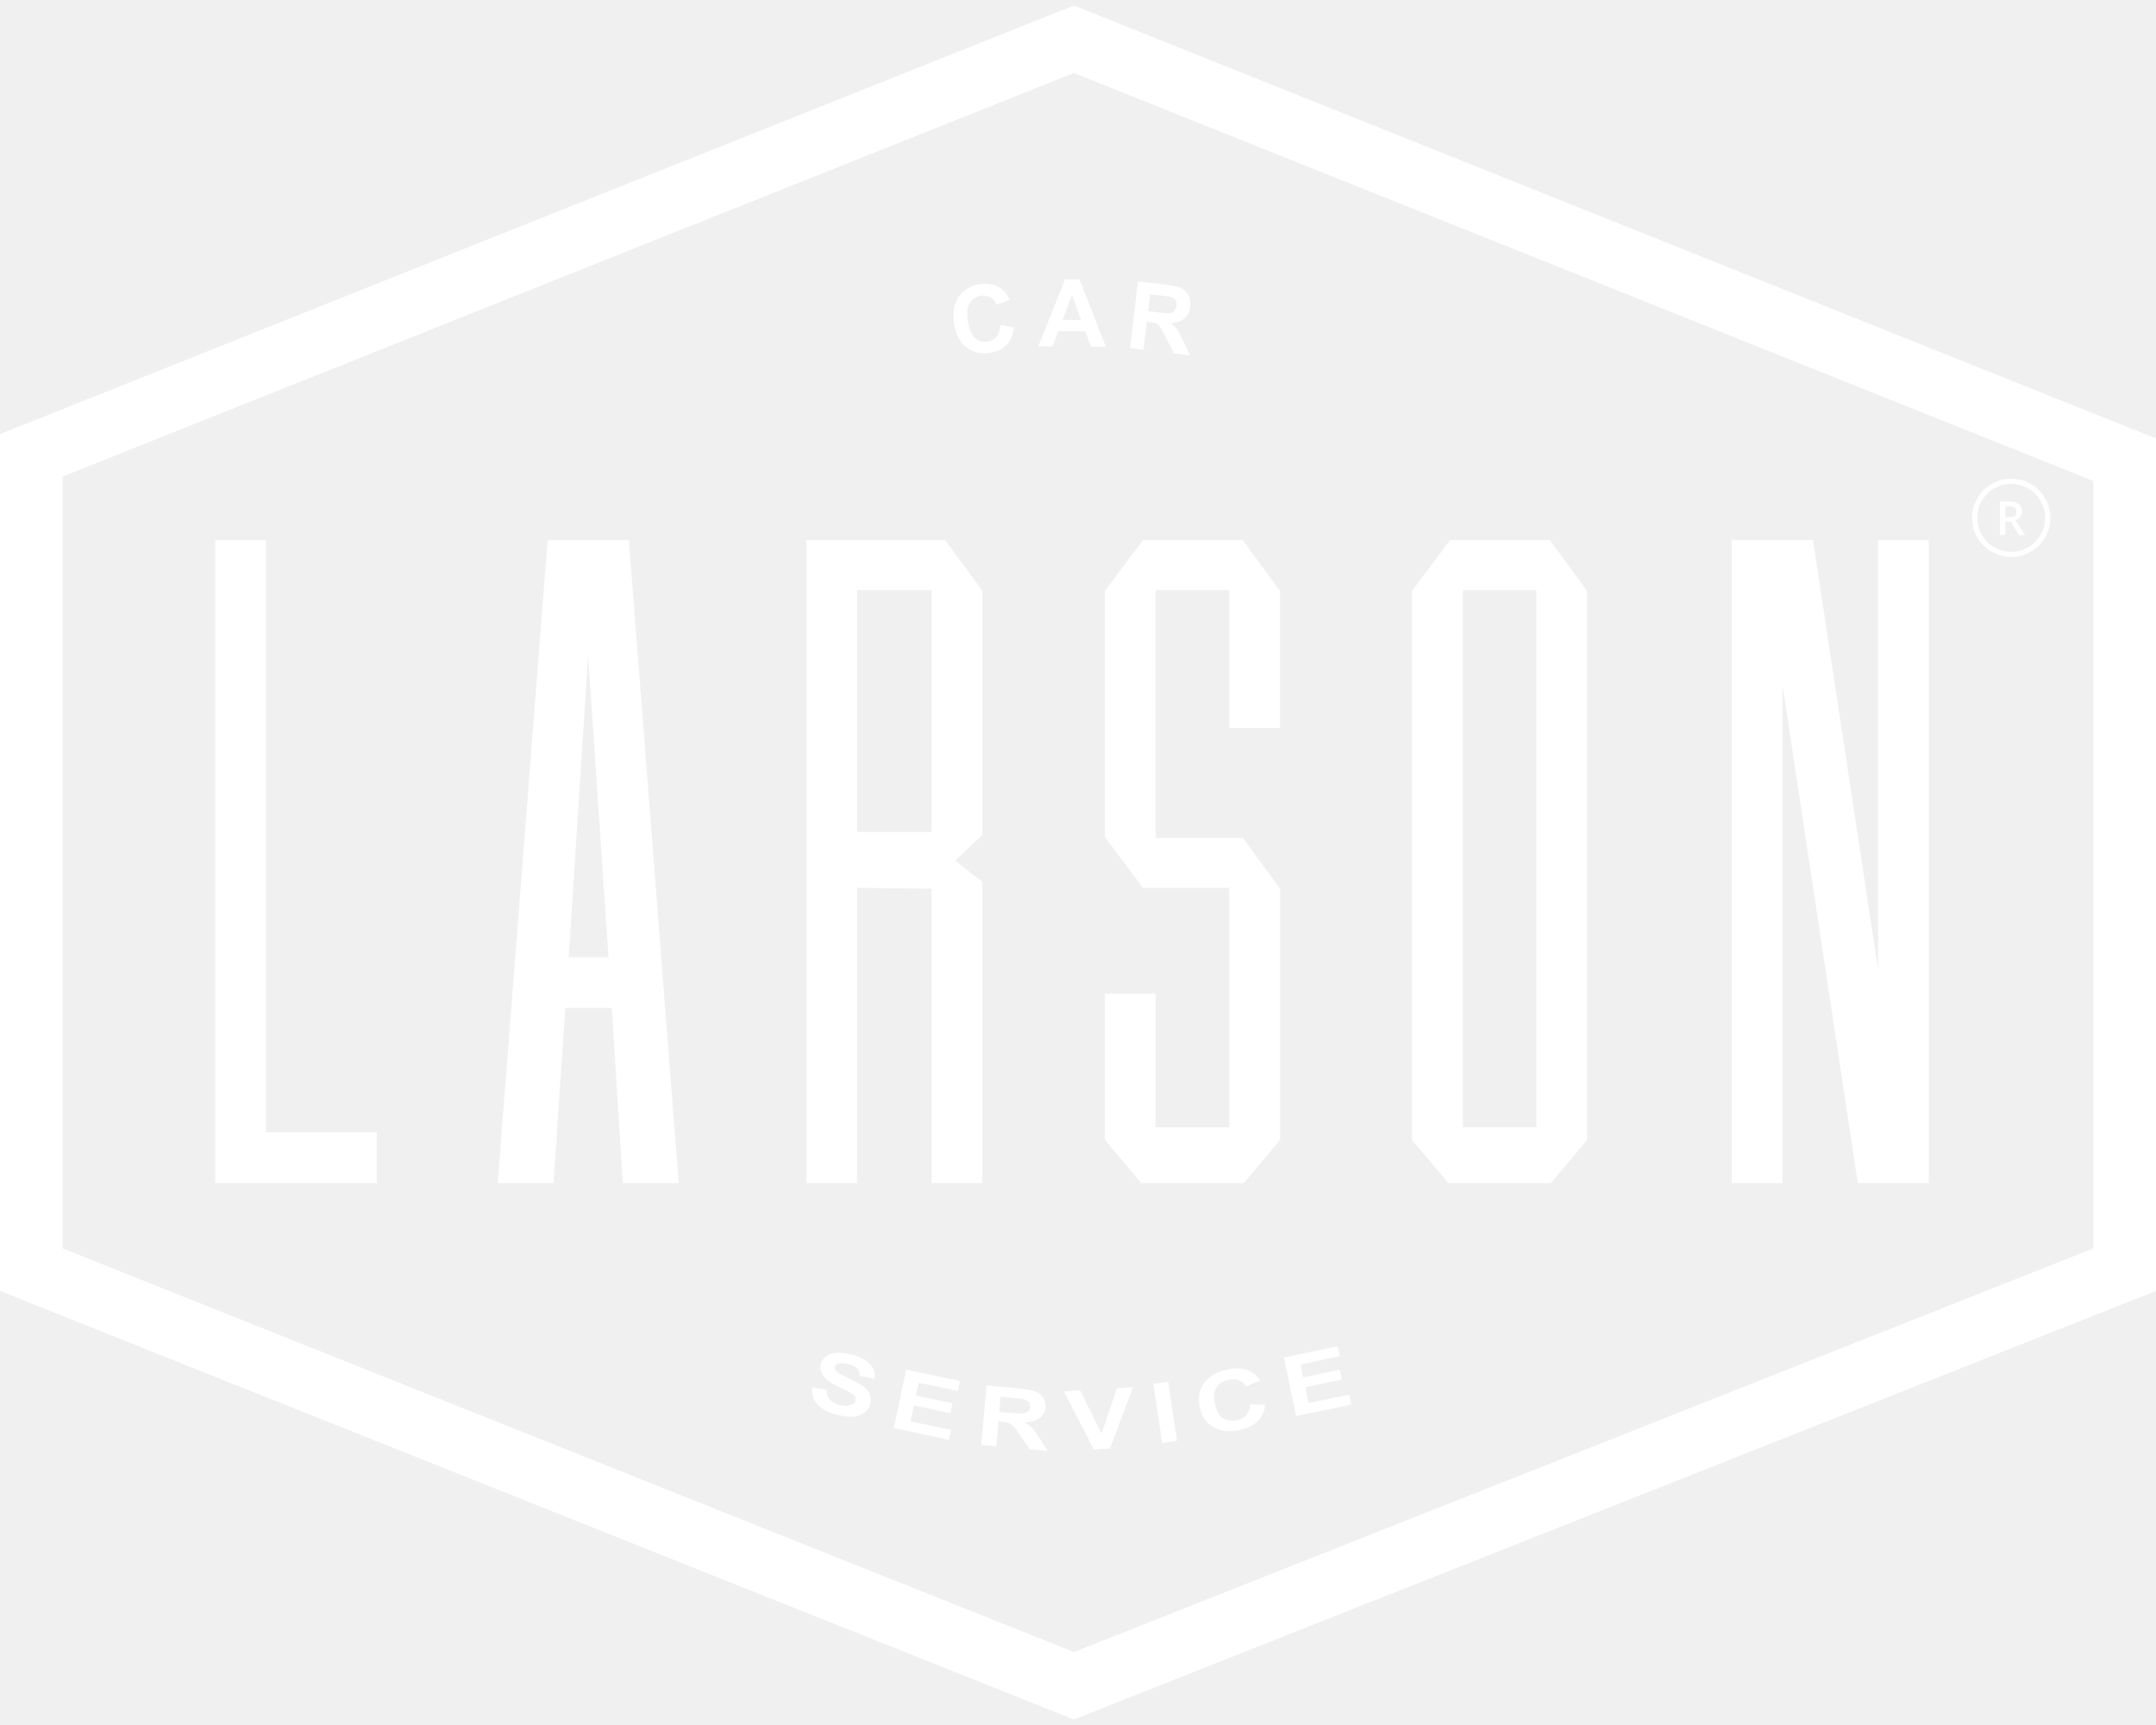
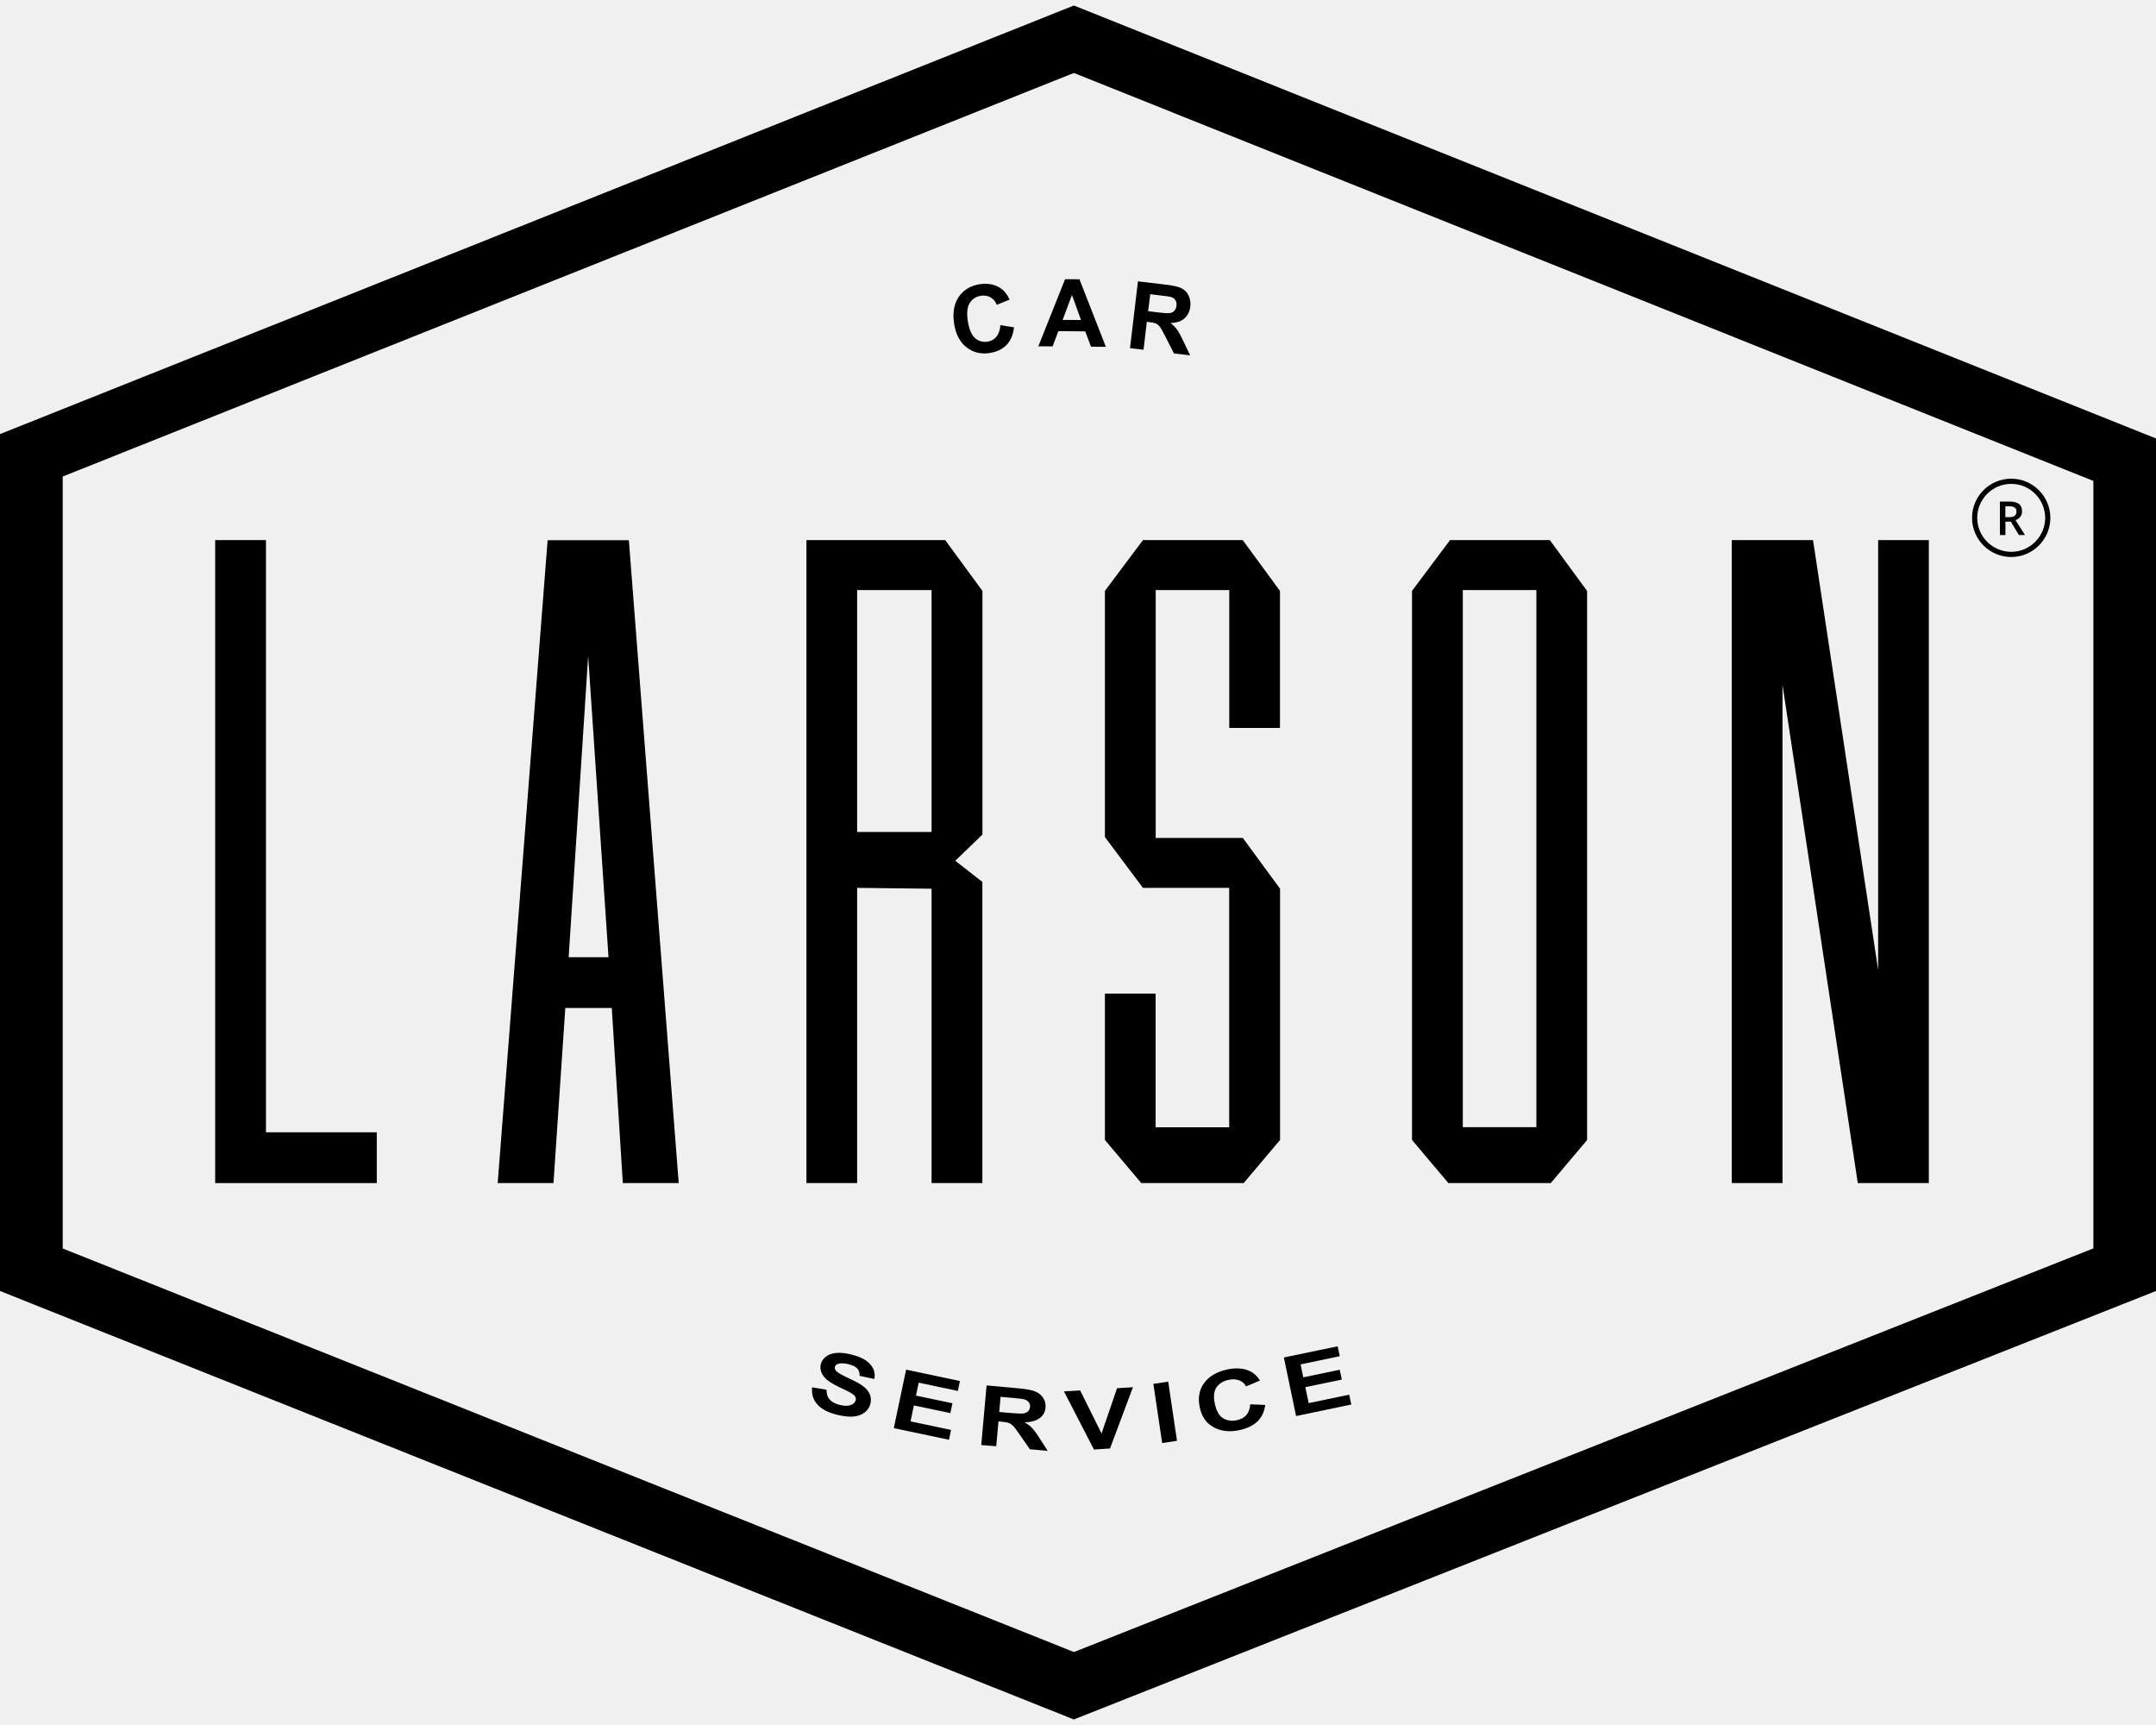
<svg xmlns="http://www.w3.org/2000/svg" version="1.1" id="Слой_1" x="0px" y="0px" width="25px" height="20px" viewBox="0 0 25 20" style="enable-background:new 0 0 25 20;" xml:space="preserve">
  <style type="text/css">
- 	.st0{fill:#FFFFFF;}
+ 	.st0{fill:black;}
</style>
  <g>
    <path class="st0" d="M12.451,19.936l-0.134-0.054L0,14.968V5.033l12.452-4.969L25,5.084v9.884L12.451,19.936z M0.727,14.475   l11.726,4.679l11.821-4.68V5.576l-11.822-4.73L0.727,5.525V14.475z" />
    <g>
      <path class="st0" d="M11.6,3.77l0.158,0.025C11.748,3.882,11.719,3.95,11.671,4c-0.048,0.049-0.113,0.08-0.196,0.093    c-0.102,0.016-0.192-0.007-0.268-0.066c-0.077-0.06-0.124-0.151-0.143-0.272c-0.02-0.128-0.002-0.233,0.054-0.314    s0.137-0.13,0.245-0.146c0.094-0.014,0.175,0.002,0.243,0.049c0.04,0.028,0.074,0.071,0.101,0.13l-0.149,0.06    c-0.015-0.039-0.039-0.067-0.072-0.086c-0.032-0.019-0.069-0.025-0.111-0.019c-0.057,0.009-0.1,0.036-0.13,0.083    c-0.029,0.046-0.037,0.116-0.023,0.208c0.015,0.097,0.043,0.164,0.084,0.2c0.041,0.036,0.09,0.05,0.146,0.041    c0.041-0.006,0.075-0.025,0.101-0.056C11.58,3.873,11.595,3.828,11.6,3.77z" />
      <path class="st0" d="M12.823,4.021L12.651,4.02l-0.067-0.178l-0.312-0.003l-0.066,0.177L12.04,4.015l0.31-0.778l0.167,0.001    L12.823,4.021z M12.535,3.71L12.43,3.42l-0.108,0.289L12.535,3.71z" />
      <path class="st0" d="M13.103,4.037l0.092-0.775l0.329,0.039c0.083,0.01,0.142,0.024,0.178,0.042    c0.036,0.018,0.063,0.047,0.081,0.085c0.018,0.038,0.025,0.08,0.019,0.126c-0.007,0.058-0.03,0.104-0.068,0.138    c-0.039,0.034-0.093,0.052-0.162,0.053c0.031,0.024,0.057,0.049,0.076,0.075c0.019,0.026,0.044,0.072,0.074,0.136L13.8,4.12    l-0.187-0.022L13.52,3.915c-0.033-0.065-0.056-0.106-0.069-0.124c-0.013-0.017-0.027-0.03-0.043-0.038    c-0.016-0.008-0.042-0.014-0.078-0.018l-0.032-0.004L13.26,4.055L13.103,4.037z M13.313,3.608l0.116,0.014    c0.075,0.009,0.122,0.011,0.142,0.007c0.019-0.004,0.035-0.013,0.048-0.028c0.012-0.014,0.02-0.033,0.023-0.056    c0.003-0.026-0.001-0.048-0.013-0.066c-0.012-0.018-0.03-0.03-0.055-0.037c-0.012-0.003-0.05-0.009-0.114-0.016l-0.122-0.015    L13.313,3.608z" />
    </g>
    <g>
      <path class="st0" d="M9.417,16.085l0.167,0.028c-0.001,0.047,0.011,0.084,0.036,0.113c0.025,0.028,0.063,0.049,0.114,0.062    c0.054,0.014,0.097,0.015,0.13,0.003c0.032-0.012,0.051-0.03,0.058-0.055c0.004-0.016,0.002-0.031-0.007-0.045    c-0.009-0.014-0.027-0.029-0.053-0.044c-0.018-0.01-0.061-0.032-0.128-0.063c-0.086-0.041-0.144-0.079-0.173-0.114    c-0.042-0.05-0.056-0.101-0.043-0.155c0.009-0.034,0.029-0.063,0.06-0.087c0.032-0.024,0.072-0.038,0.121-0.042    s0.106,0.002,0.17,0.018c0.105,0.026,0.179,0.064,0.223,0.115c0.044,0.05,0.059,0.107,0.046,0.169l-0.17-0.036    c0.001-0.036-0.008-0.065-0.028-0.086c-0.02-0.021-0.054-0.038-0.101-0.049c-0.049-0.012-0.089-0.014-0.121-0.004    c-0.02,0.006-0.033,0.018-0.037,0.035c-0.004,0.016,0.001,0.032,0.015,0.047c0.018,0.02,0.065,0.048,0.144,0.084    c0.078,0.036,0.135,0.067,0.17,0.094c0.035,0.026,0.06,0.057,0.075,0.091c0.015,0.034,0.017,0.073,0.007,0.115    c-0.01,0.039-0.032,0.071-0.067,0.098c-0.035,0.027-0.079,0.043-0.131,0.047c-0.053,0.004-0.115-0.003-0.188-0.021    c-0.105-0.026-0.182-0.066-0.228-0.12C9.428,16.229,9.409,16.163,9.417,16.085z" />
      <path class="st0" d="M10.364,16.558l0.143-0.678l0.624,0.132l-0.024,0.115l-0.454-0.096l-0.032,0.15l0.423,0.089l-0.024,0.114    l-0.423-0.089l-0.039,0.185l0.47,0.099l-0.024,0.114L10.364,16.558z" />
      <path class="st0" d="M11.378,16.754l0.062-0.691l0.364,0.033c0.092,0.008,0.158,0.02,0.198,0.036    c0.04,0.016,0.072,0.041,0.094,0.075c0.022,0.034,0.031,0.071,0.028,0.112c-0.005,0.052-0.027,0.093-0.068,0.123    c-0.041,0.03-0.099,0.047-0.175,0.049c0.036,0.021,0.065,0.043,0.087,0.066c0.022,0.023,0.052,0.063,0.088,0.121l0.093,0.144    l-0.207-0.019l-0.112-0.161c-0.04-0.058-0.067-0.094-0.082-0.11c-0.015-0.015-0.032-0.027-0.049-0.033    c-0.018-0.007-0.047-0.012-0.086-0.016l-0.035-0.003l-0.026,0.288L11.378,16.754z M11.587,16.371l0.128,0.011    c0.083,0.007,0.135,0.009,0.156,0.005c0.021-0.004,0.038-0.012,0.051-0.025c0.013-0.013,0.02-0.03,0.022-0.05    c0.002-0.023-0.004-0.043-0.018-0.058c-0.014-0.016-0.035-0.027-0.063-0.033c-0.014-0.003-0.056-0.007-0.126-0.014l-0.135-0.012    L11.587,16.371z" />
      <path class="st0" d="M12.685,16.806l-0.348-0.674l0.188-0.011l0.248,0.499l0.18-0.525l0.184-0.011l-0.266,0.71L12.685,16.806z" />
      <path class="st0" d="M13.476,16.731l-0.102-0.686l0.172-0.026l0.102,0.686L13.476,16.731z" />
      <path class="st0" d="M14.497,16.282l0.174,0.007c-0.01,0.079-0.04,0.143-0.091,0.192c-0.051,0.048-0.122,0.082-0.212,0.101    c-0.112,0.024-0.21,0.012-0.295-0.034s-0.139-0.123-0.161-0.23c-0.024-0.113-0.006-0.208,0.053-0.286    c0.059-0.078,0.148-0.129,0.266-0.154c0.103-0.022,0.192-0.015,0.266,0.021c0.044,0.021,0.082,0.057,0.113,0.107l-0.161,0.068    c-0.017-0.033-0.044-0.056-0.08-0.07c-0.036-0.014-0.076-0.016-0.122-0.006c-0.062,0.013-0.109,0.042-0.14,0.086    c-0.031,0.044-0.038,0.107-0.021,0.188c0.018,0.086,0.05,0.143,0.096,0.171c0.046,0.028,0.1,0.036,0.161,0.023    c0.045-0.01,0.082-0.029,0.109-0.059C14.478,16.376,14.493,16.335,14.497,16.282z" />
      <path class="st0" d="M15.029,16.418l-0.142-0.679l0.624-0.13l0.024,0.115l-0.454,0.095l0.031,0.15l0.423-0.088l0.024,0.114    l-0.423,0.088l0.039,0.185l0.47-0.098l0.024,0.114L15.029,16.418z" />
    </g>
    <g>
      <path class="st0" d="M4.368,13.717H2.495V6.262h0.589v6.866h1.285V13.717z" />
      <path class="st0" d="M7.87,13.717H7.222l-0.128-2.03H6.555l-0.137,2.03H5.771l0.579-7.454h0.942L7.87,13.717z M7.056,11.098    L6.82,7.606l-0.226,3.492H7.056z" />
      <path class="st0" d="M11.391,13.717h-0.589v-3.413l-0.863-0.01v3.423H9.351V6.262h1.609l0.432,0.589v2.825L11.077,9.98    l0.314,0.245V13.717z M10.802,9.646V6.841H9.939v2.805H10.802z" />
      <path class="st0" d="M14.843,13.217l-0.422,0.5h-1.187l-0.422-0.5V11.52h0.588v1.55h0.853v-2.776h-1l-0.441-0.589V6.851    l0.441-0.589h1.157l0.432,0.589V8.44h-0.588V6.841h-0.853v2.874h1.01l0.432,0.589V13.217z" />
      <path class="st0" d="M18.404,13.217l-0.422,0.5h-1.187l-0.422-0.5V6.851l0.441-0.589h1.157l0.432,0.589V13.217z M17.815,13.069    V6.841h-0.853v6.228H17.815z" />
      <path class="st0" d="M22.366,13.717h-0.824L20.669,7.94v5.777h-0.588V6.262h0.942l0.755,4.983V6.262h0.588V13.717z" />
    </g>
    <g>
      <path class="st0" d="M23.254,6.048v0.155h-0.064V5.815h0.11c0.05,0,0.087,0.009,0.111,0.028c0.024,0.019,0.036,0.047,0.036,0.085    c0,0.048-0.025,0.083-0.076,0.103l0.11,0.172H23.41l-0.093-0.155H23.254z M23.254,5.996h0.044c0.03,0,0.051-0.005,0.064-0.016    c0.013-0.011,0.02-0.027,0.02-0.049c0-0.022-0.007-0.038-0.022-0.047c-0.014-0.01-0.036-0.014-0.065-0.014h-0.042V5.996z" />
    </g>
    <path class="st0" d="M23.321,6.458c-0.25,0-0.454-0.204-0.454-0.454S23.07,5.55,23.321,5.55c0.25,0,0.454,0.204,0.454,0.454   S23.571,6.458,23.321,6.458z M23.321,5.61c-0.217,0-0.394,0.177-0.394,0.394c0,0.217,0.177,0.394,0.394,0.394   s0.394-0.177,0.394-0.394C23.714,5.787,23.538,5.61,23.321,5.61z" />
  </g>
</svg>
